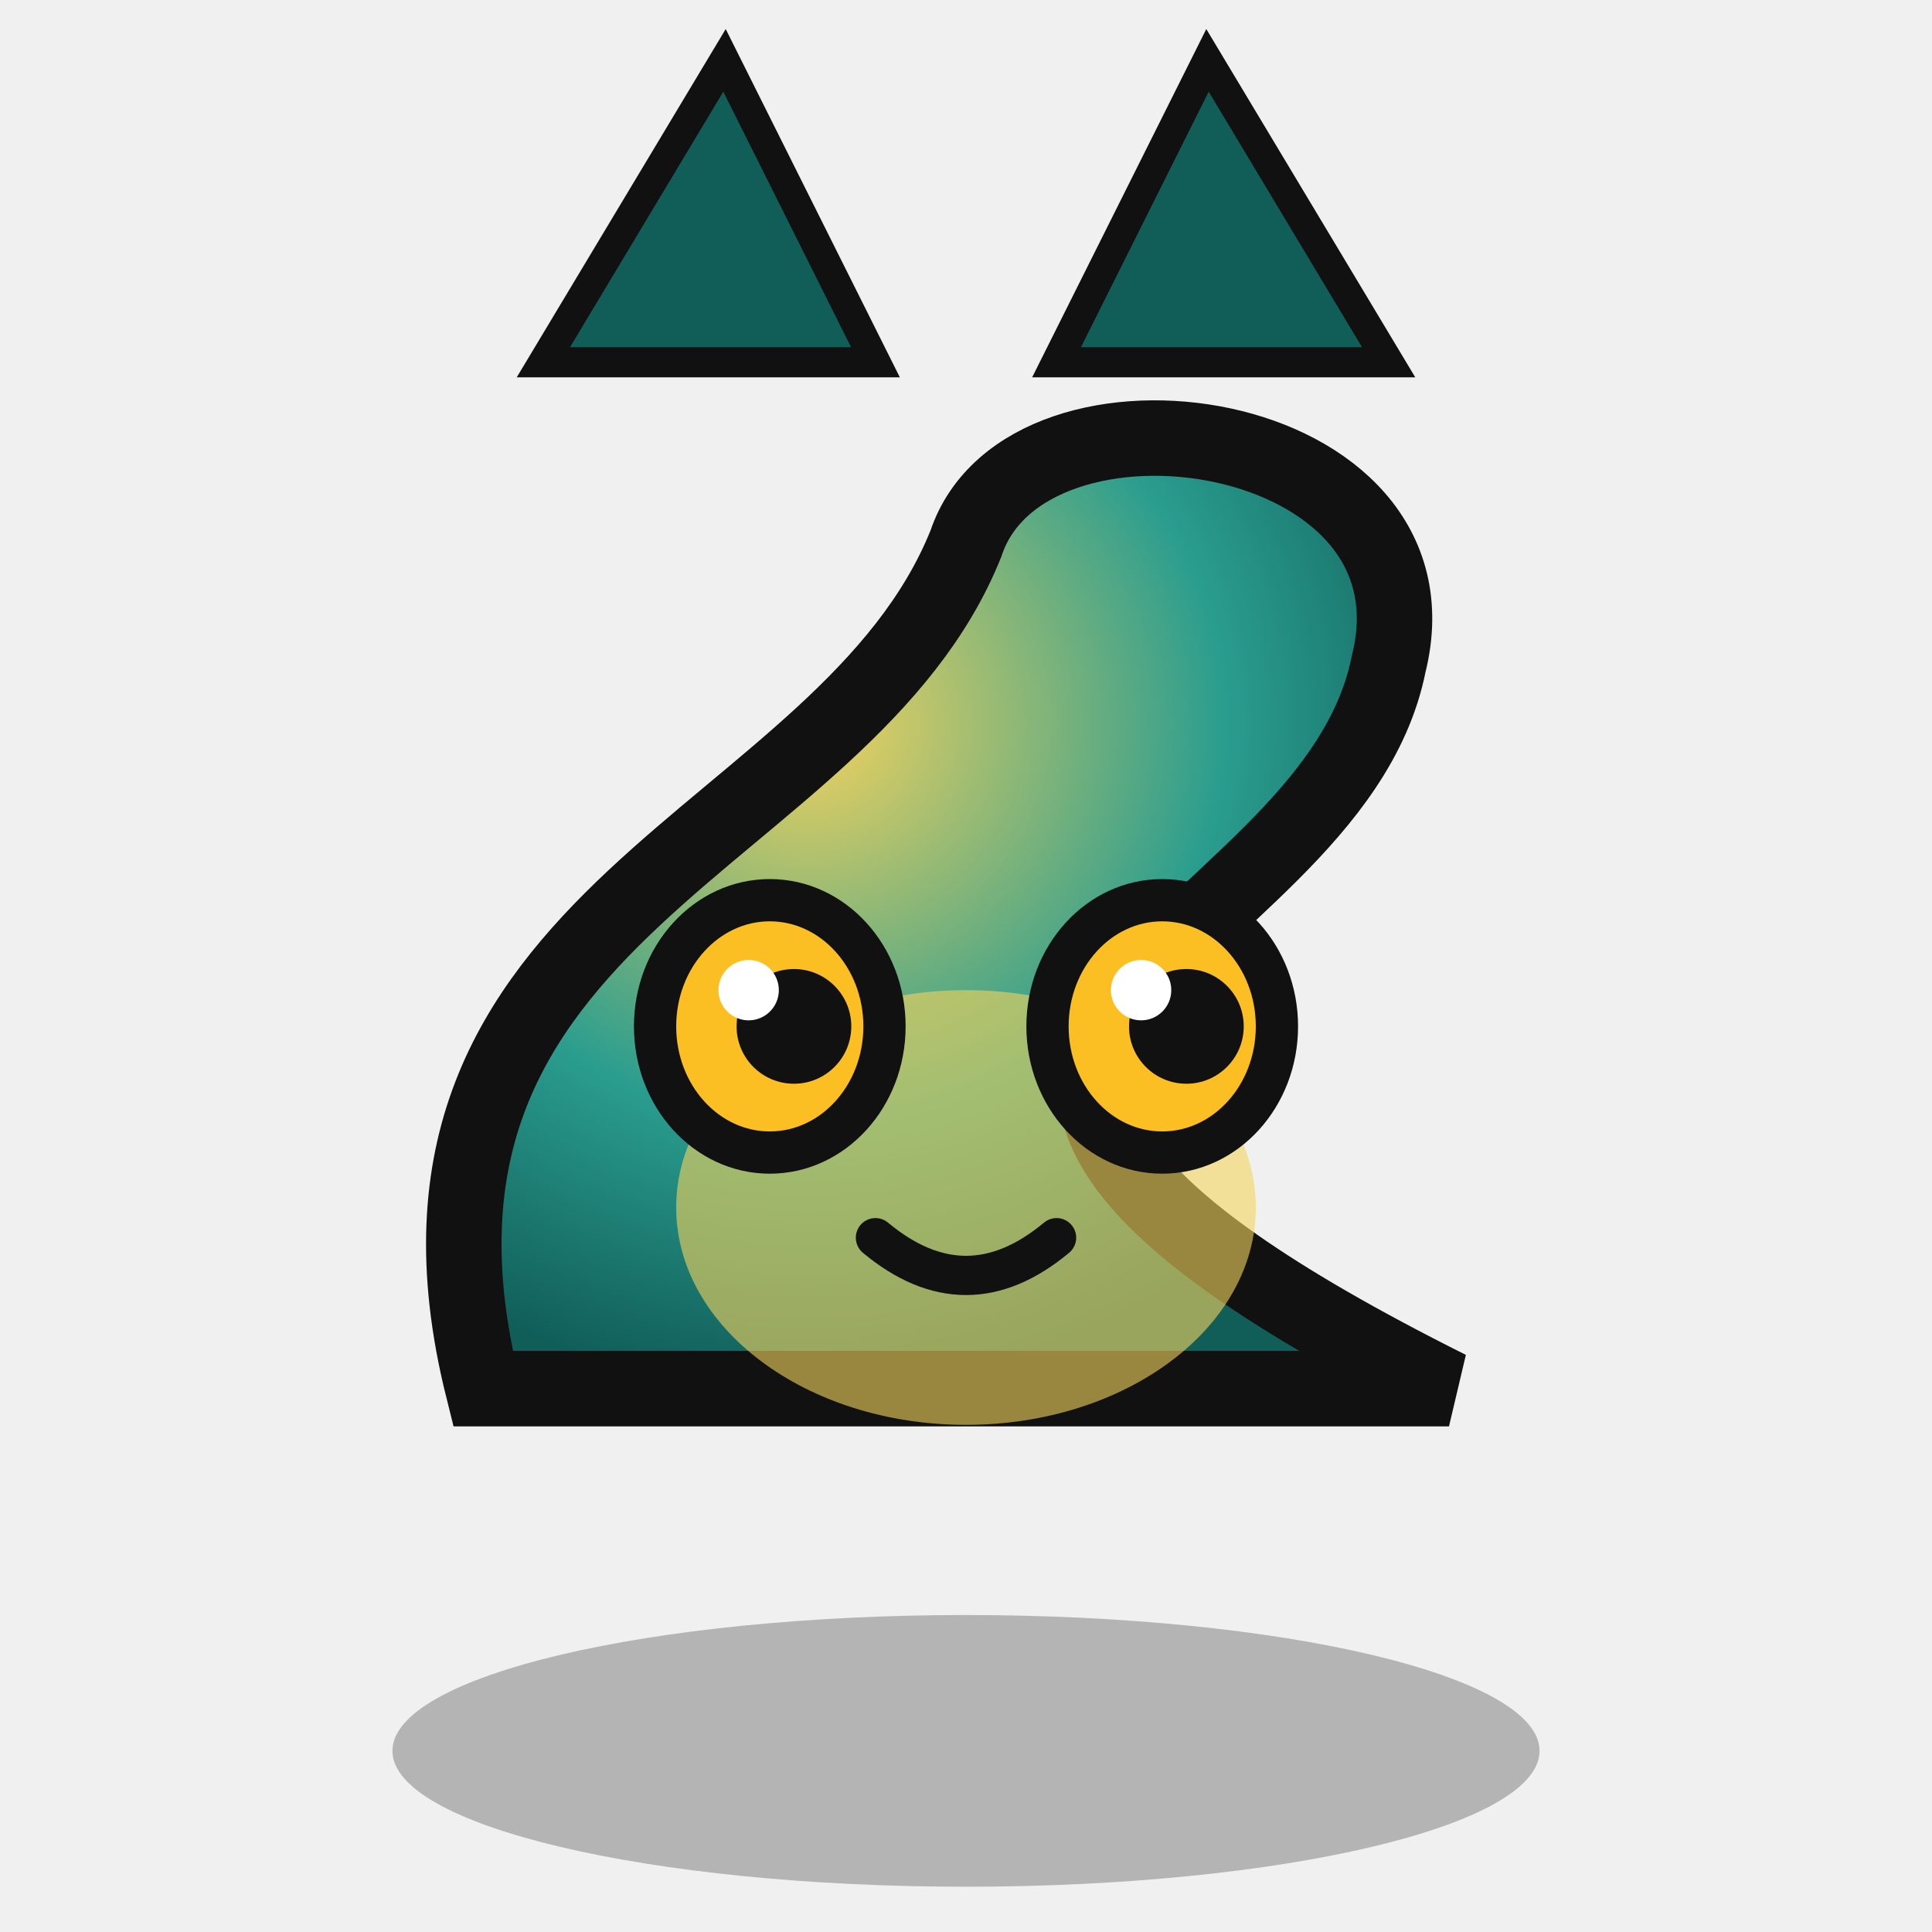
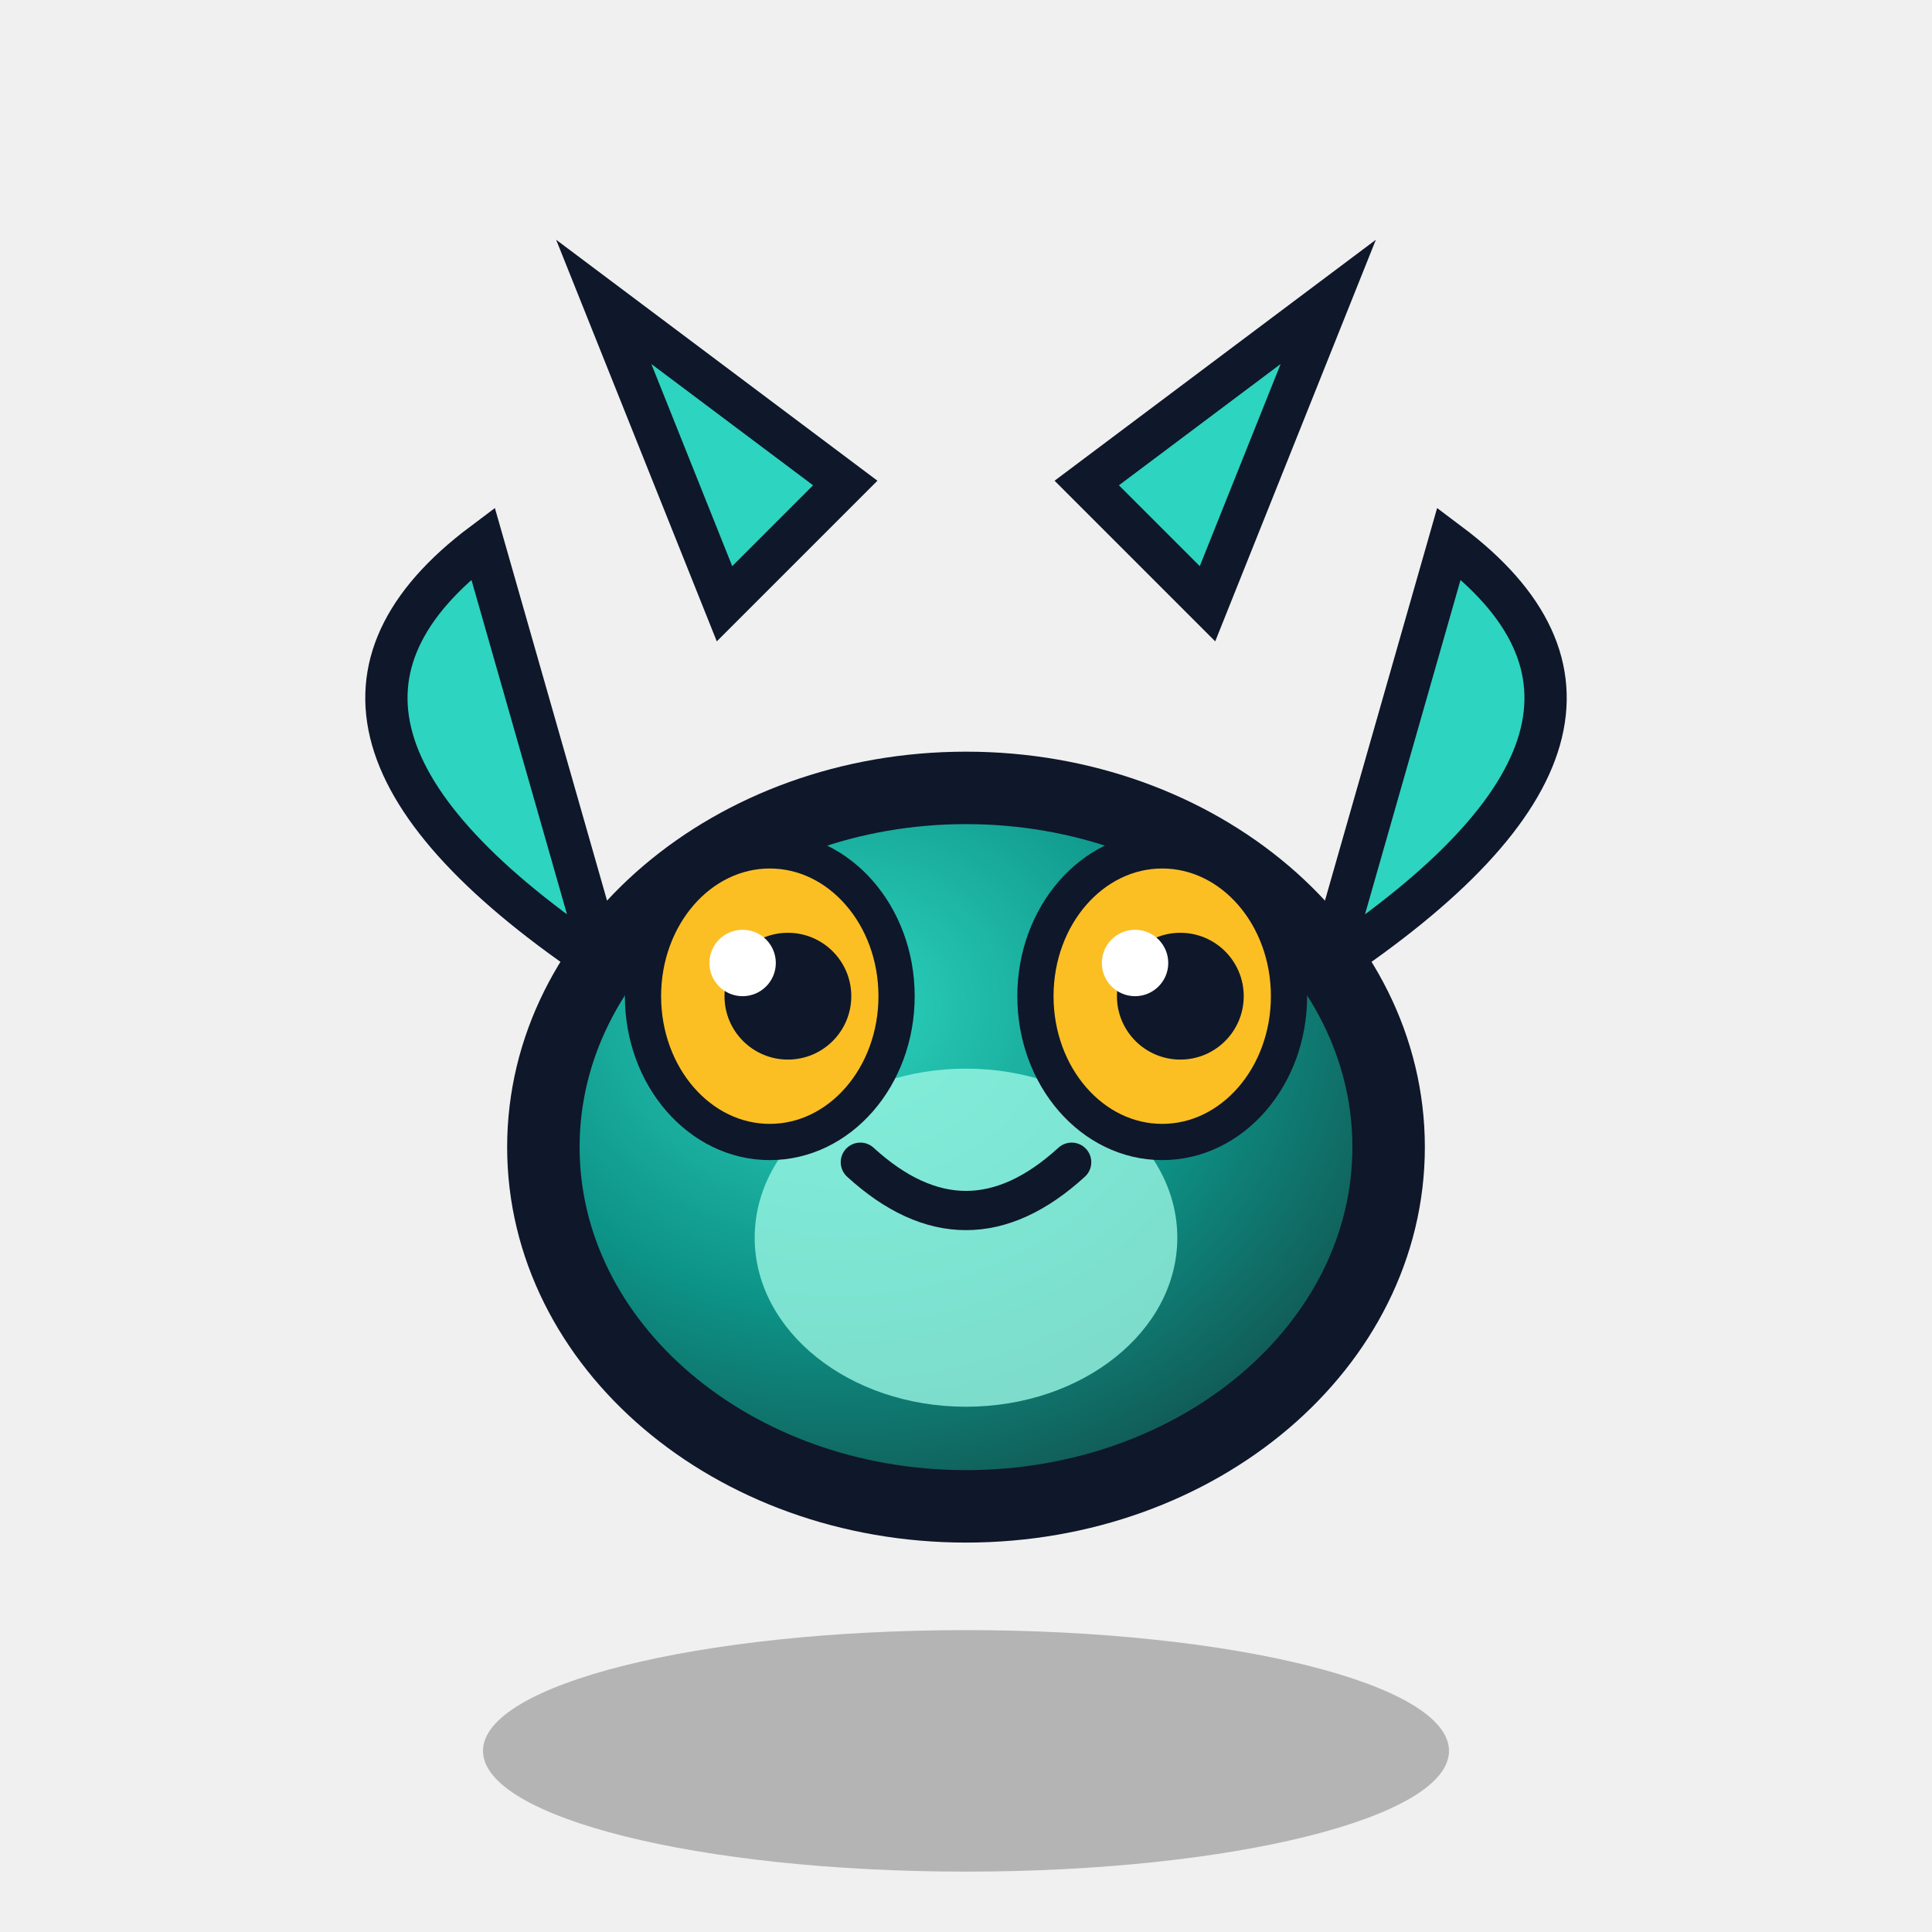
<svg xmlns="http://www.w3.org/2000/svg" viewBox="0 0 64 64" width="64" height="64">
  <defs>
    <radialGradient id="grad" cx="35%" cy="30%" r="70%">
-       <stop offset="0%" stop-color="#F4D35E" />
-       <stop offset="60%" stop-color="#2A9D8F" />
+       <stop offset="0%" stop-color="#2DD4BF" />
+       <stop offset="60%" stop-color="#0D9488" />
      <stop offset="100%" stop-color="#115E59" />
    </radialGradient>
  </defs>
-   <ellipse cx="32" cy="58" rx="19" ry="4.5" fill="#000" opacity="0.25" />
-   <polygon points="18,12 24,2 29,12" fill="#115E59" stroke="#111" stroke-width="1" />
-   <polygon points="35,12 40,2 46,12" fill="#115E59" stroke="#111" stroke-width="1" />
-   <path d="M 16 46 C 12 30, 28 28, 32 18 C 34 12, 48 14, 46 22 C 44 32, 24 34, 48 46 Z" fill="url(#grad)" stroke="#111" stroke-width="2.5" />
-   <ellipse cx="32" cy="40" rx="9.6" ry="7.2" fill="#F4D35E" opacity="0.6" />
-   <ellipse cx="25.5" cy="34" rx="3.8" ry="4.18" fill="#FBBF24" stroke="#111" stroke-width="1.4" />
-   <circle cx="26.3" cy="34" r="1.9" fill="#111" />
-   <circle cx="24.8" cy="32.8" r="1" fill="#FFF" />
-   <ellipse cx="38.5" cy="34" rx="3.8" ry="4.18" fill="#FBBF24" stroke="#111" stroke-width="1.4" />
-   <circle cx="39.3" cy="34" r="1.9" fill="#111" />
-   <circle cx="37.8" cy="32.8" r="1" fill="#FFF" />
-   <path d="M 29 41 Q 32 43.5 35 41" stroke="#111" stroke-width="1.3" fill="none" stroke-linecap="round" />
+   <ellipse cx="32" cy="58" rx="16" ry="4" fill="#000000" opacity="0.25" />
+   <polygon points="24,20 20,10 28,16" fill="#2DD4BF" stroke="#0F172A" stroke-width="1.4" />
+   <polygon points="40,20 44,10 36,16" fill="#2DD4BF" stroke="#0F172A" stroke-width="1.4" />
+   <path d="M 20 32 Q 8 24 16 18 Z" fill="#2DD4BF" stroke="#0F172A" stroke-width="1.4" />
+   <path d="M 44 32 Q 56 24 48 18 Z" fill="#2DD4BF" stroke="#0F172A" stroke-width="1.4" />
+   <ellipse cx="32" cy="38" rx="14" ry="11.9" fill="url(#grad)" stroke="#0F172A" stroke-width="2.4" />
+   <ellipse cx="32" cy="41" rx="7" ry="5.6" fill="#99F6E4" opacity="0.8" />
+   <ellipse cx="25.5" cy="33" rx="4.2" ry="4.83" fill="#FBBF24" stroke="#0F172A" stroke-width="1.2" />
+   <circle cx="26.1" cy="33" r="2.1" fill="#0F172A" />
+   <circle cx="24.6" cy="31.9" r="1.1" fill="#FFFFFF" />
+   <ellipse cx="38.5" cy="33" rx="4.2" ry="4.83" fill="#FBBF24" stroke="#0F172A" stroke-width="1.2" />
+   <circle cx="39.1" cy="33" r="2.1" fill="#0F172A" />
+   <circle cx="37.6" cy="31.9" r="1.1" fill="#FFFFFF" />
+   <path d="M 28.5 38.5 Q 32 41.7 35.5 38.5" stroke="#0F172A" stroke-width="1.3" fill="none" stroke-linecap="round" />
</svg>
